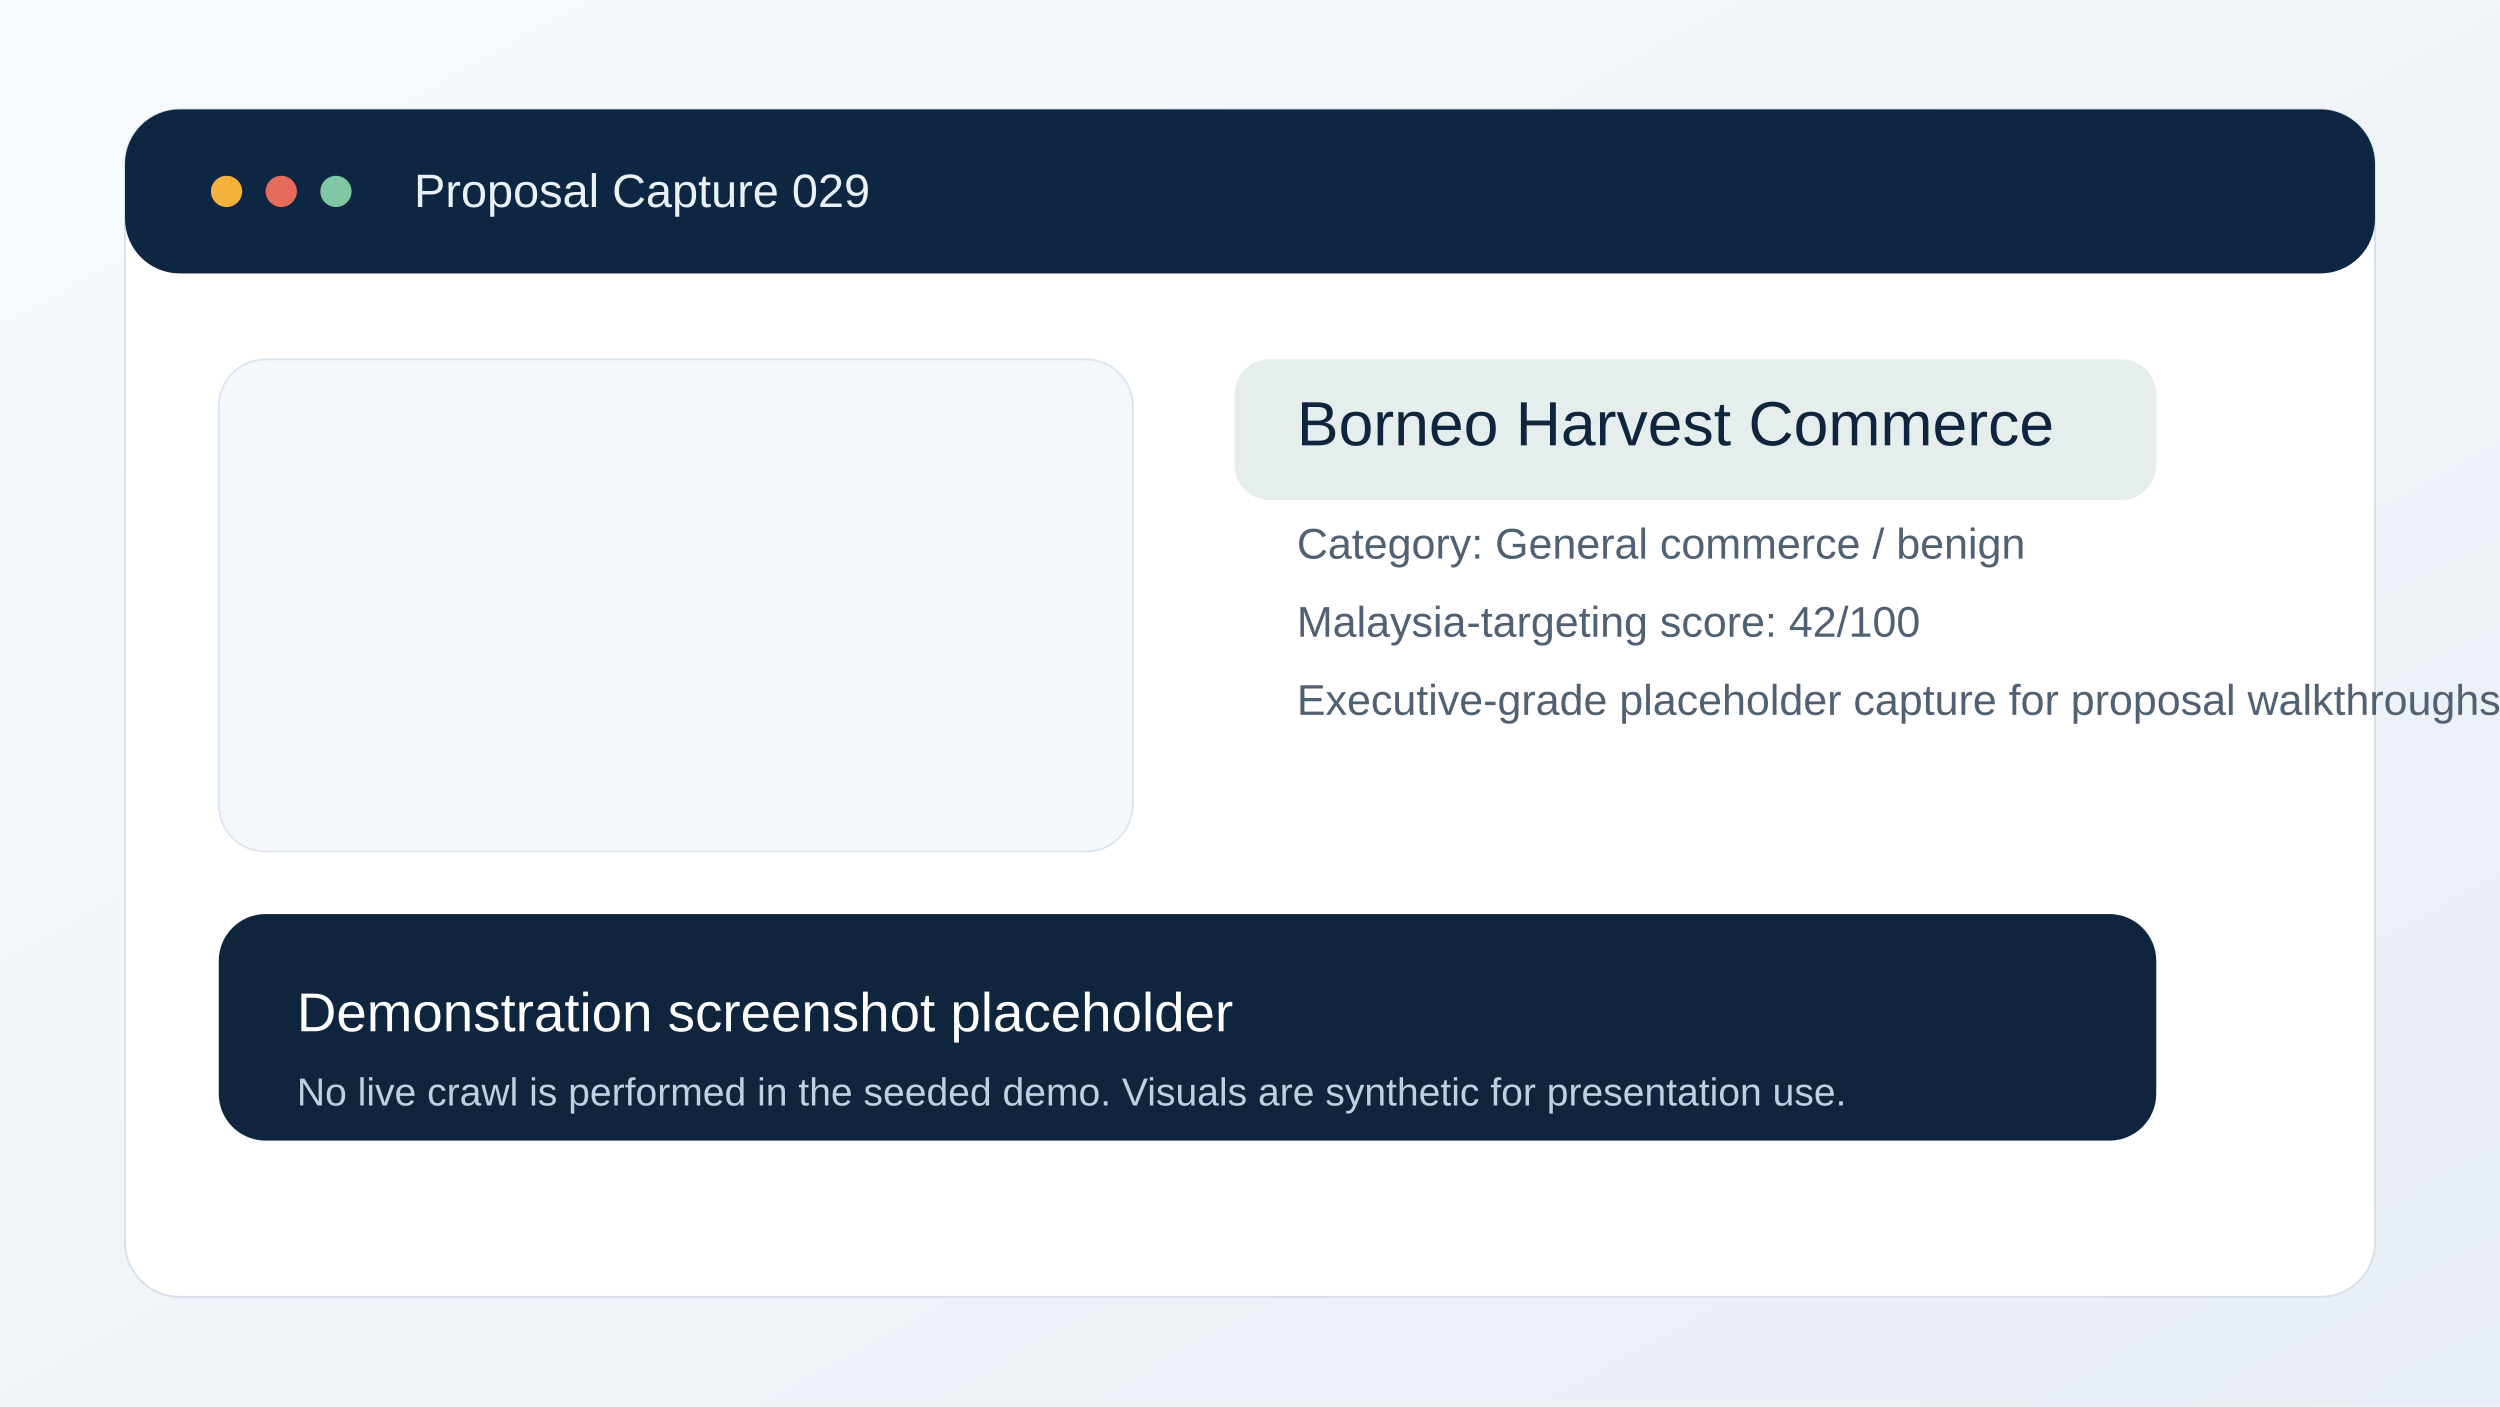
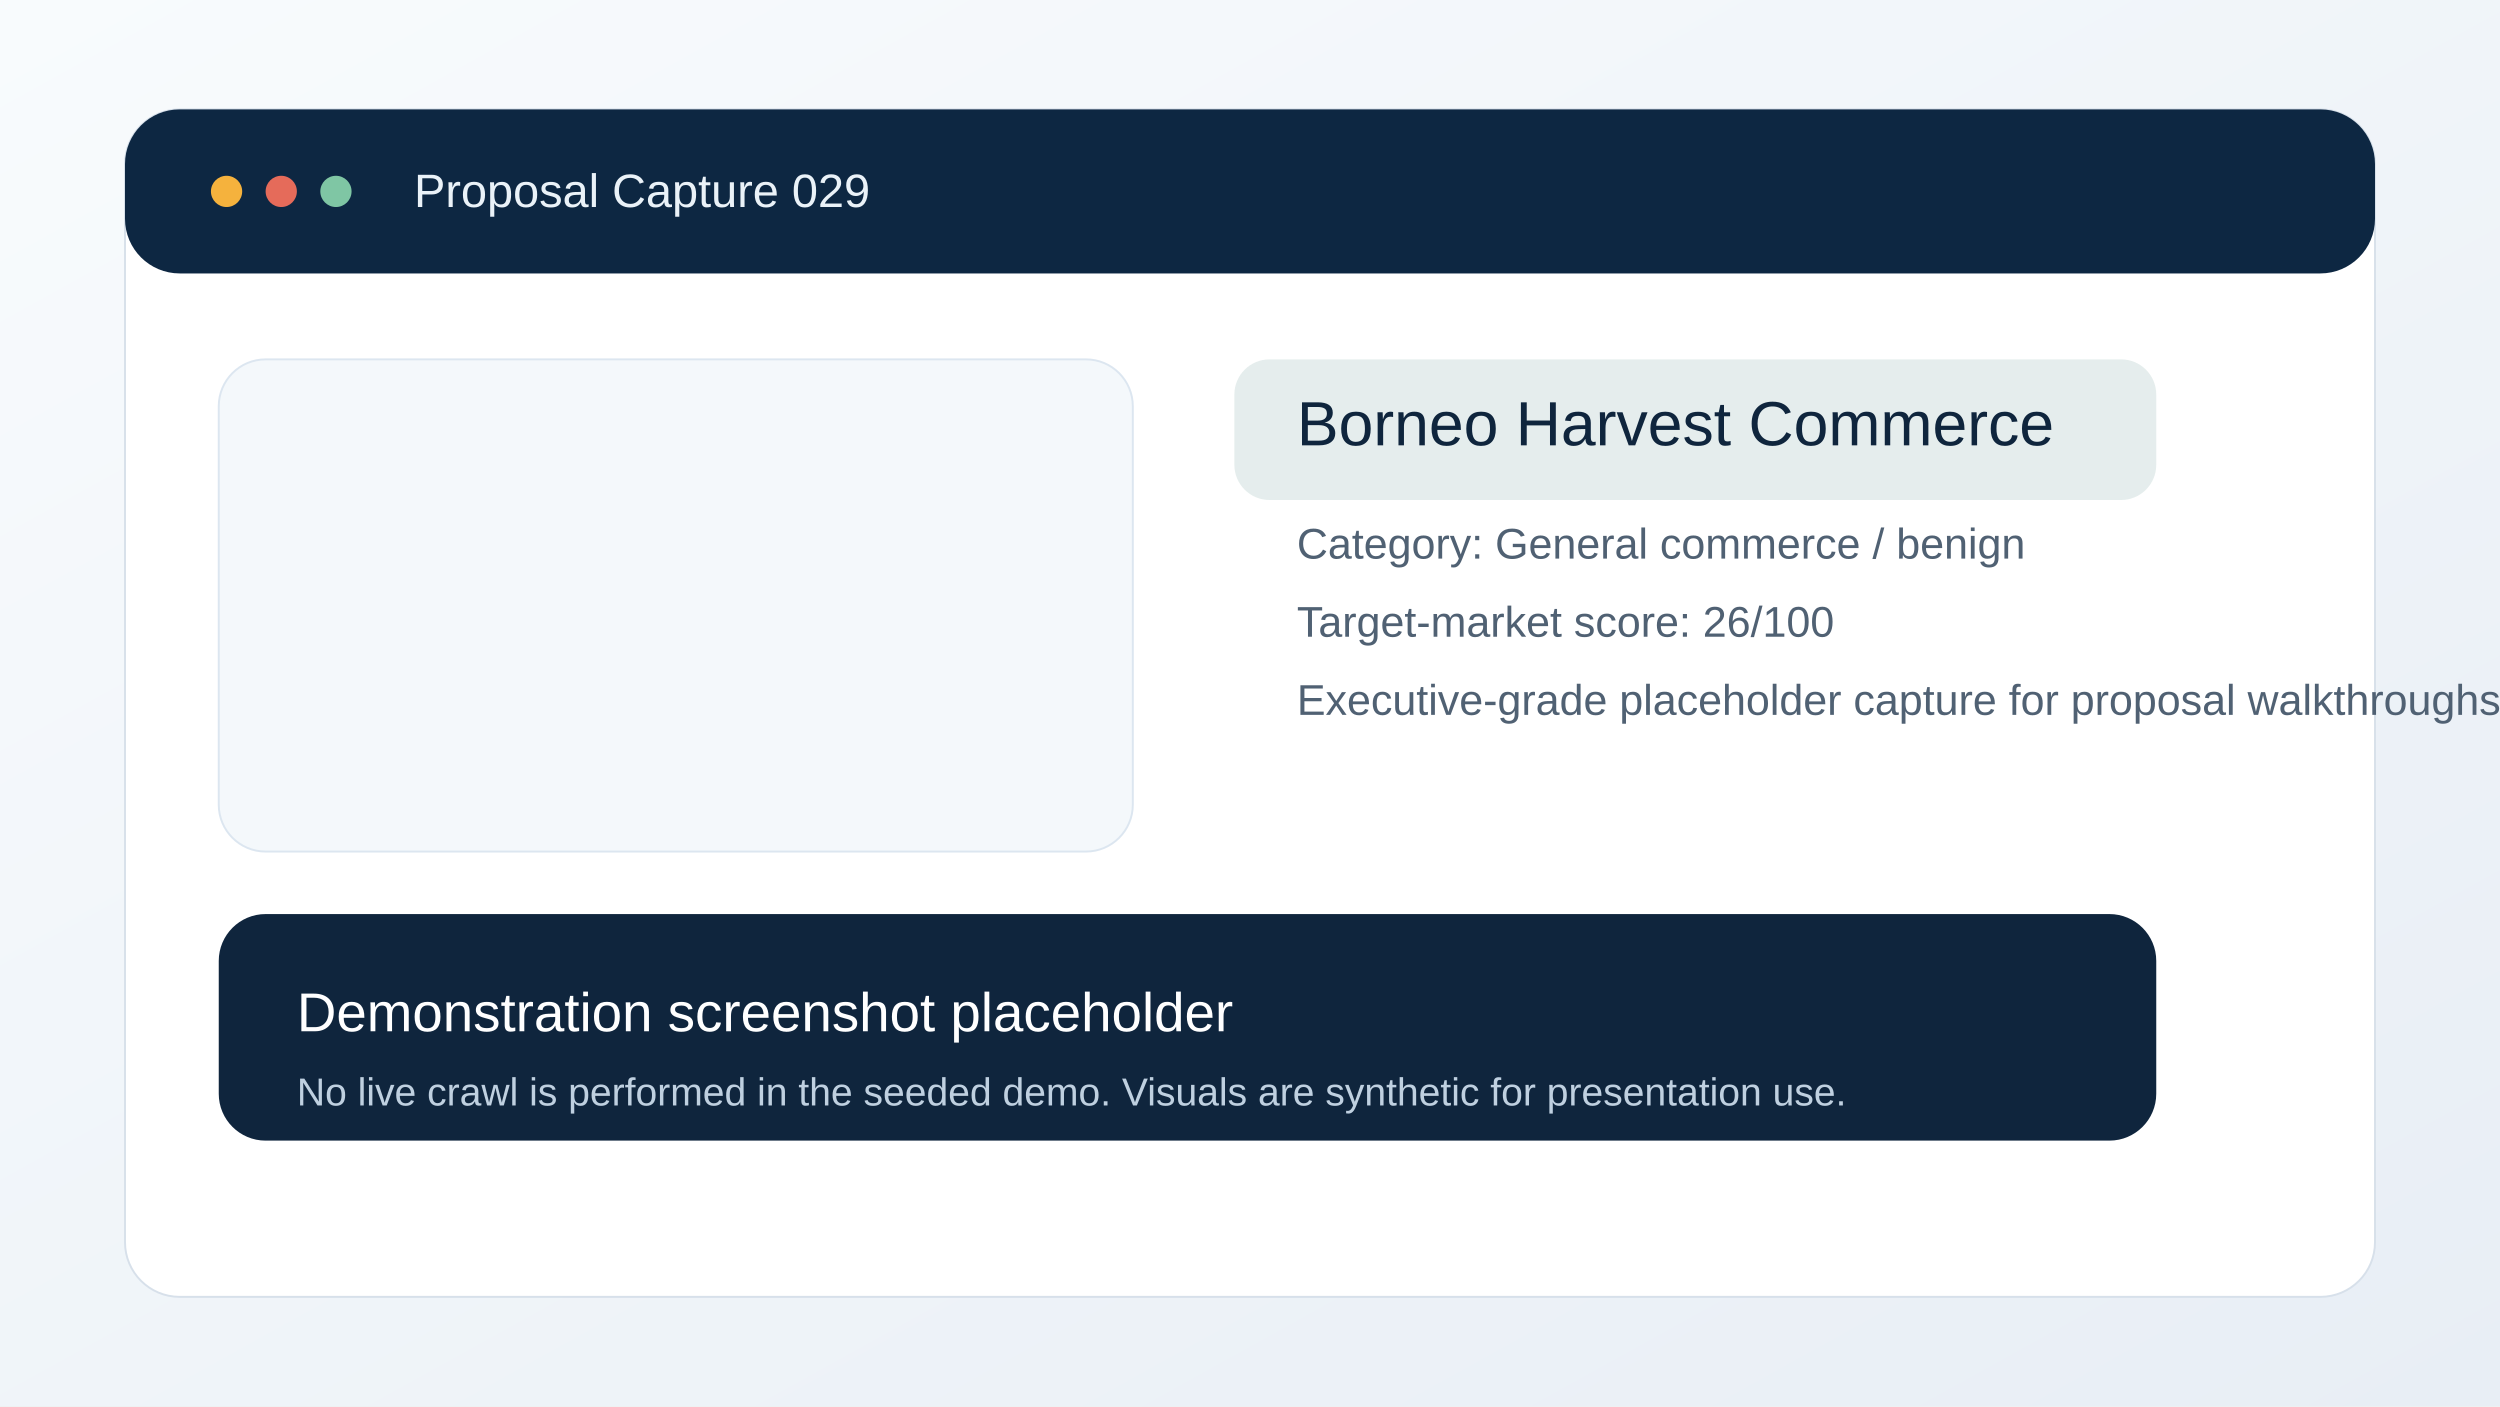
<svg xmlns="http://www.w3.org/2000/svg" width="1280" height="720" viewBox="0 0 1280 720">
  <defs>
    <linearGradient id="bg" x1="0" y1="0" x2="1" y2="1">
      <stop offset="0%" stop-color="#F8FBFD" />
      <stop offset="100%" stop-color="#E8EEF5" />
    </linearGradient>
  </defs>
  <rect width="1280" height="720" fill="url(#bg)" />
  <rect x="64" y="56" width="1152" height="608" rx="28" fill="#FFFFFF" stroke="#D7E0EA" />
  <rect x="64" y="56" width="1152" height="84" rx="28" fill="#0D2742" />
  <circle cx="116" cy="98" r="8" fill="#F5B23D" />
  <circle cx="144" cy="98" r="8" fill="#E56B5A" />
  <circle cx="172" cy="98" r="8" fill="#7FC6A4" />
  <text x="212" y="106" font-family="Arial, sans-serif" font-size="24" fill="#EAF2F8">Proposal Capture 029</text>
  <rect x="112" y="184" width="468" height="252" rx="24" fill="#F4F8FB" stroke="#DCE6F0" />
  <rect x="632" y="184" width="472" height="72" rx="18" fill="#1F6A62" opacity="0.12" />
  <text x="664" y="228" font-family="Arial, sans-serif" font-size="32" fill="#0F253D">Borneo Harvest Commerce</text>
  <text x="664" y="286" font-family="Arial, sans-serif" font-size="22" fill="#506173">Category: General commerce / benign</text>
-   <text x="664" y="326" font-family="Arial, sans-serif" font-size="22" fill="#506173">Malaysia-targeting score: 42/100</text>
+   <text x="664" y="326" font-family="Arial, sans-serif" font-size="22" fill="#506173">Target-market score: 26/100</text>
  <text x="664" y="366" font-family="Arial, sans-serif" font-size="22" fill="#506173">Executive-grade placeholder capture for proposal walkthroughs</text>
  <rect x="112" y="468" width="992" height="116" rx="24" fill="#0F253D" />
  <text x="152" y="528" font-family="Arial, sans-serif" font-size="28" fill="#FFFFFF">Demonstration screenshot placeholder</text>
  <text x="152" y="566" font-family="Arial, sans-serif" font-size="20" fill="#BFD0E0">No live crawl is performed in the seeded demo. Visuals are synthetic for presentation use.</text>
</svg>
